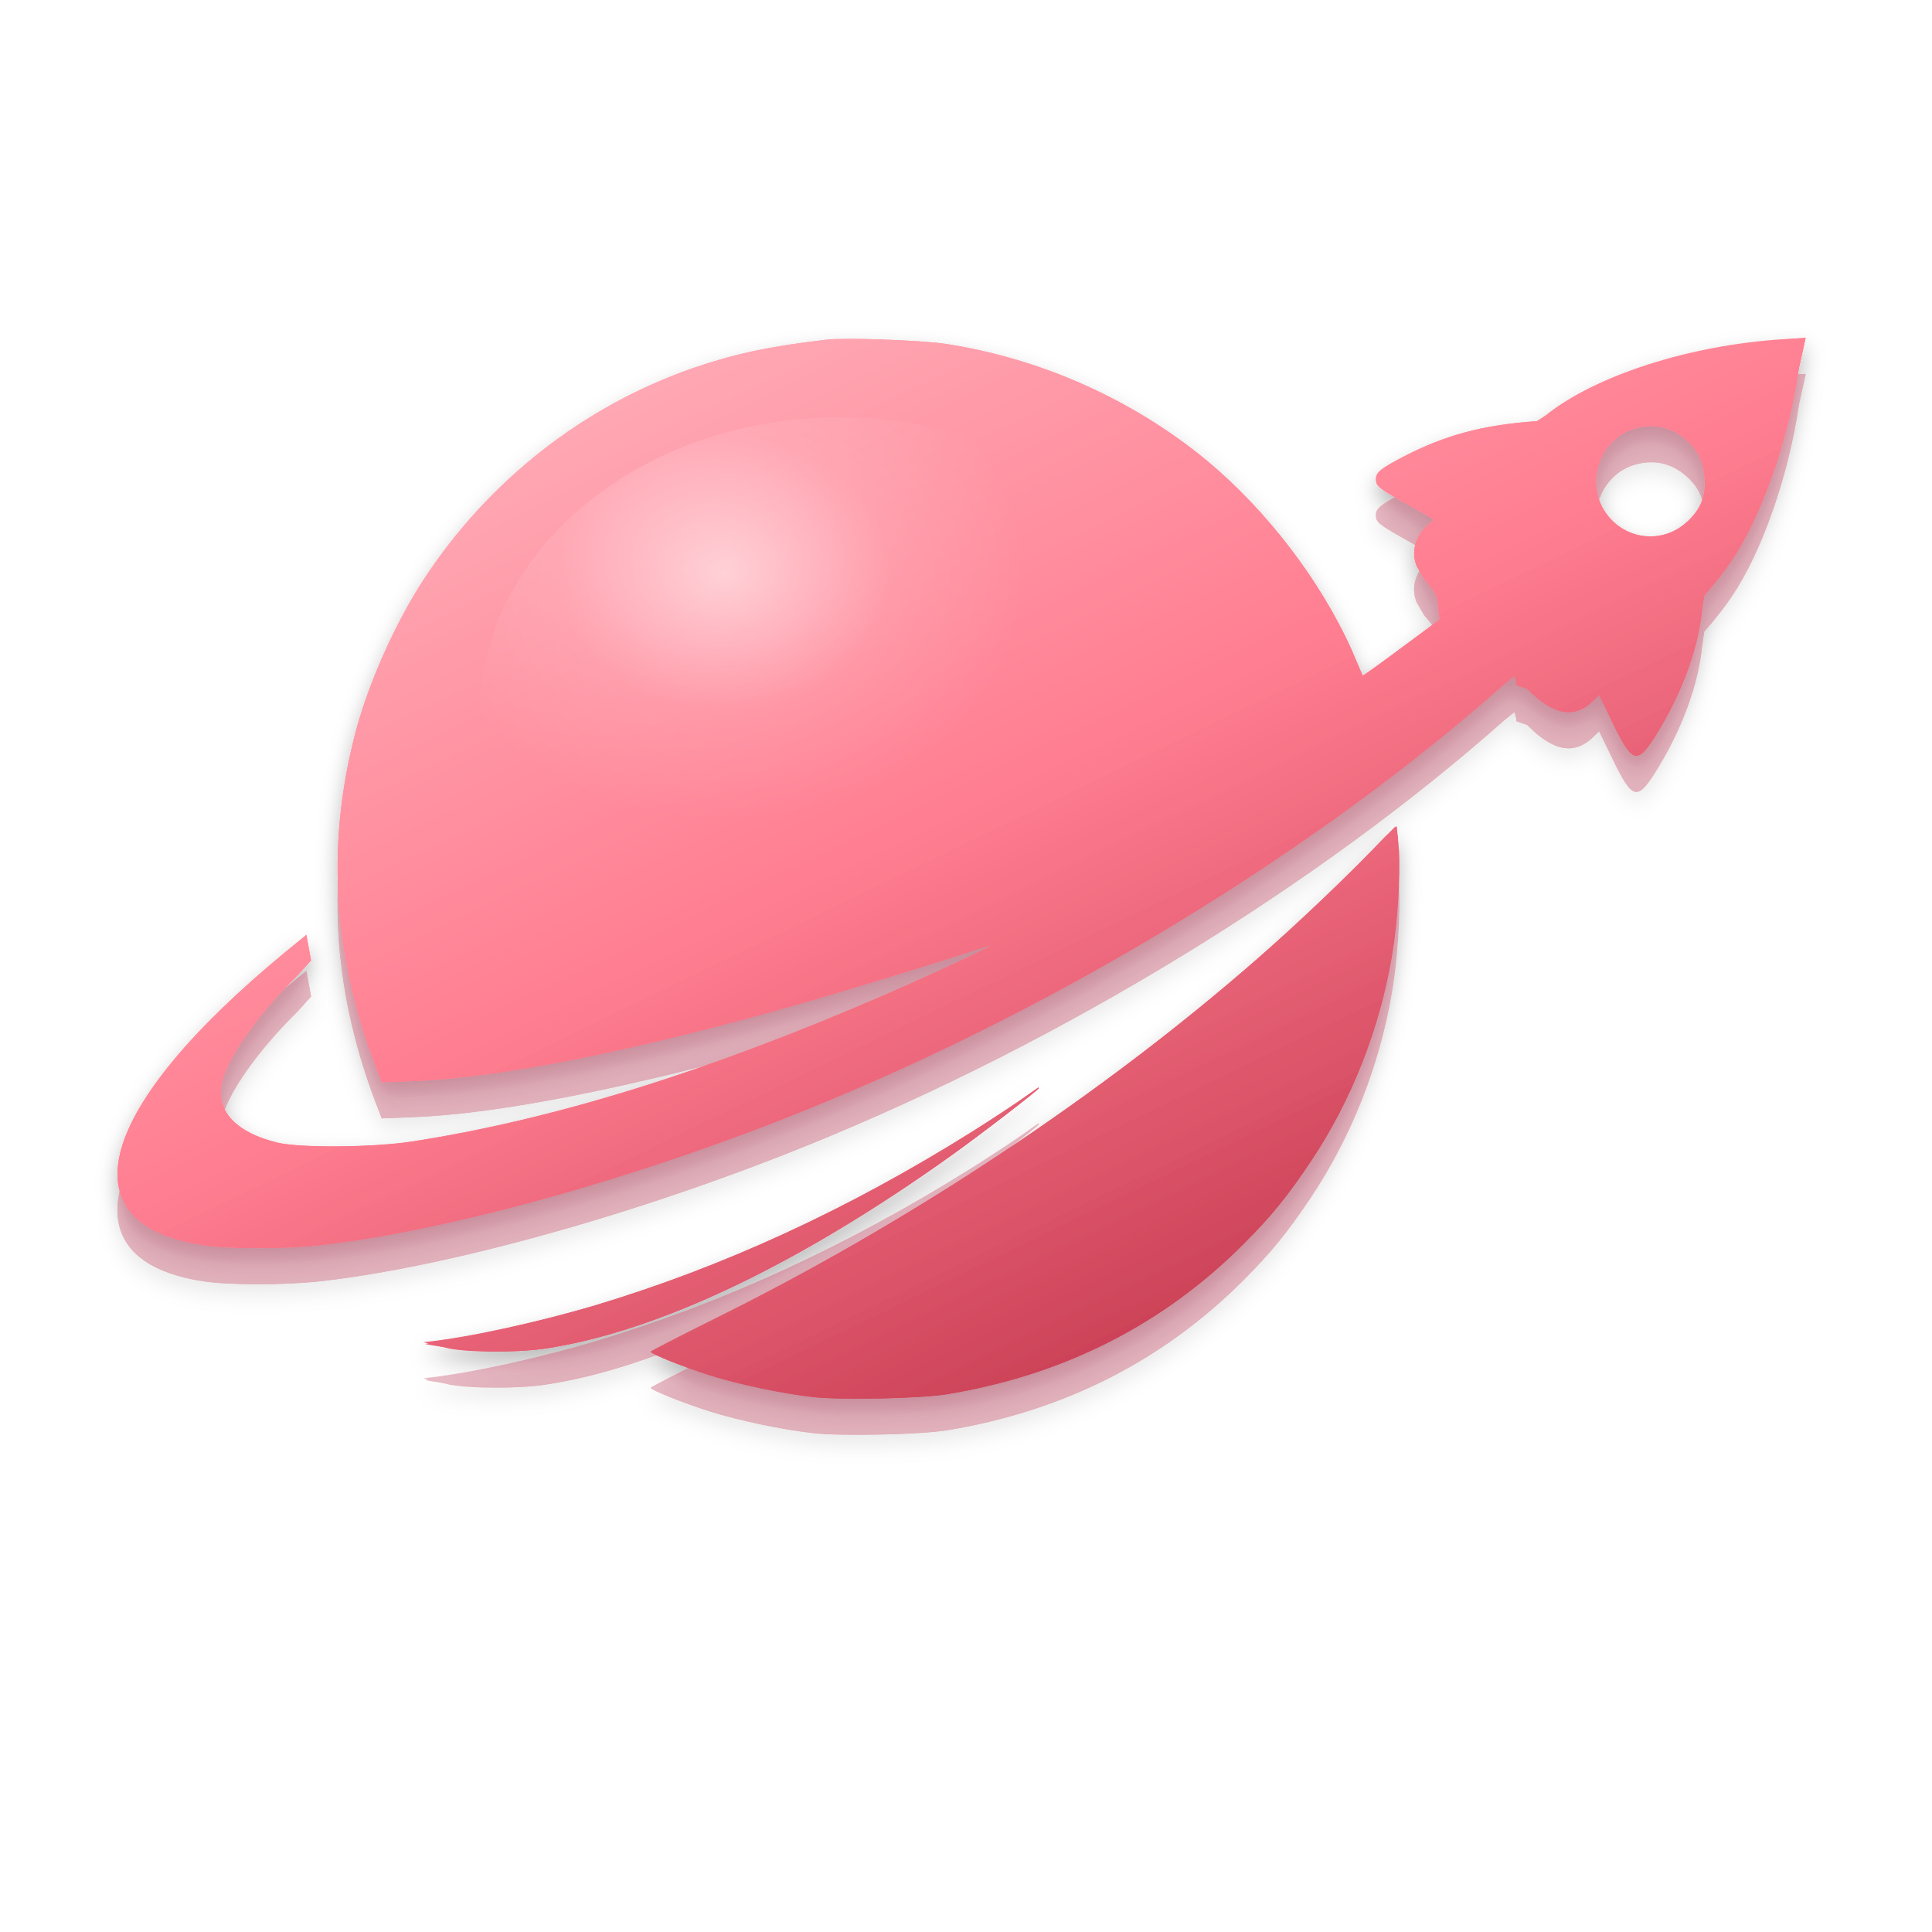
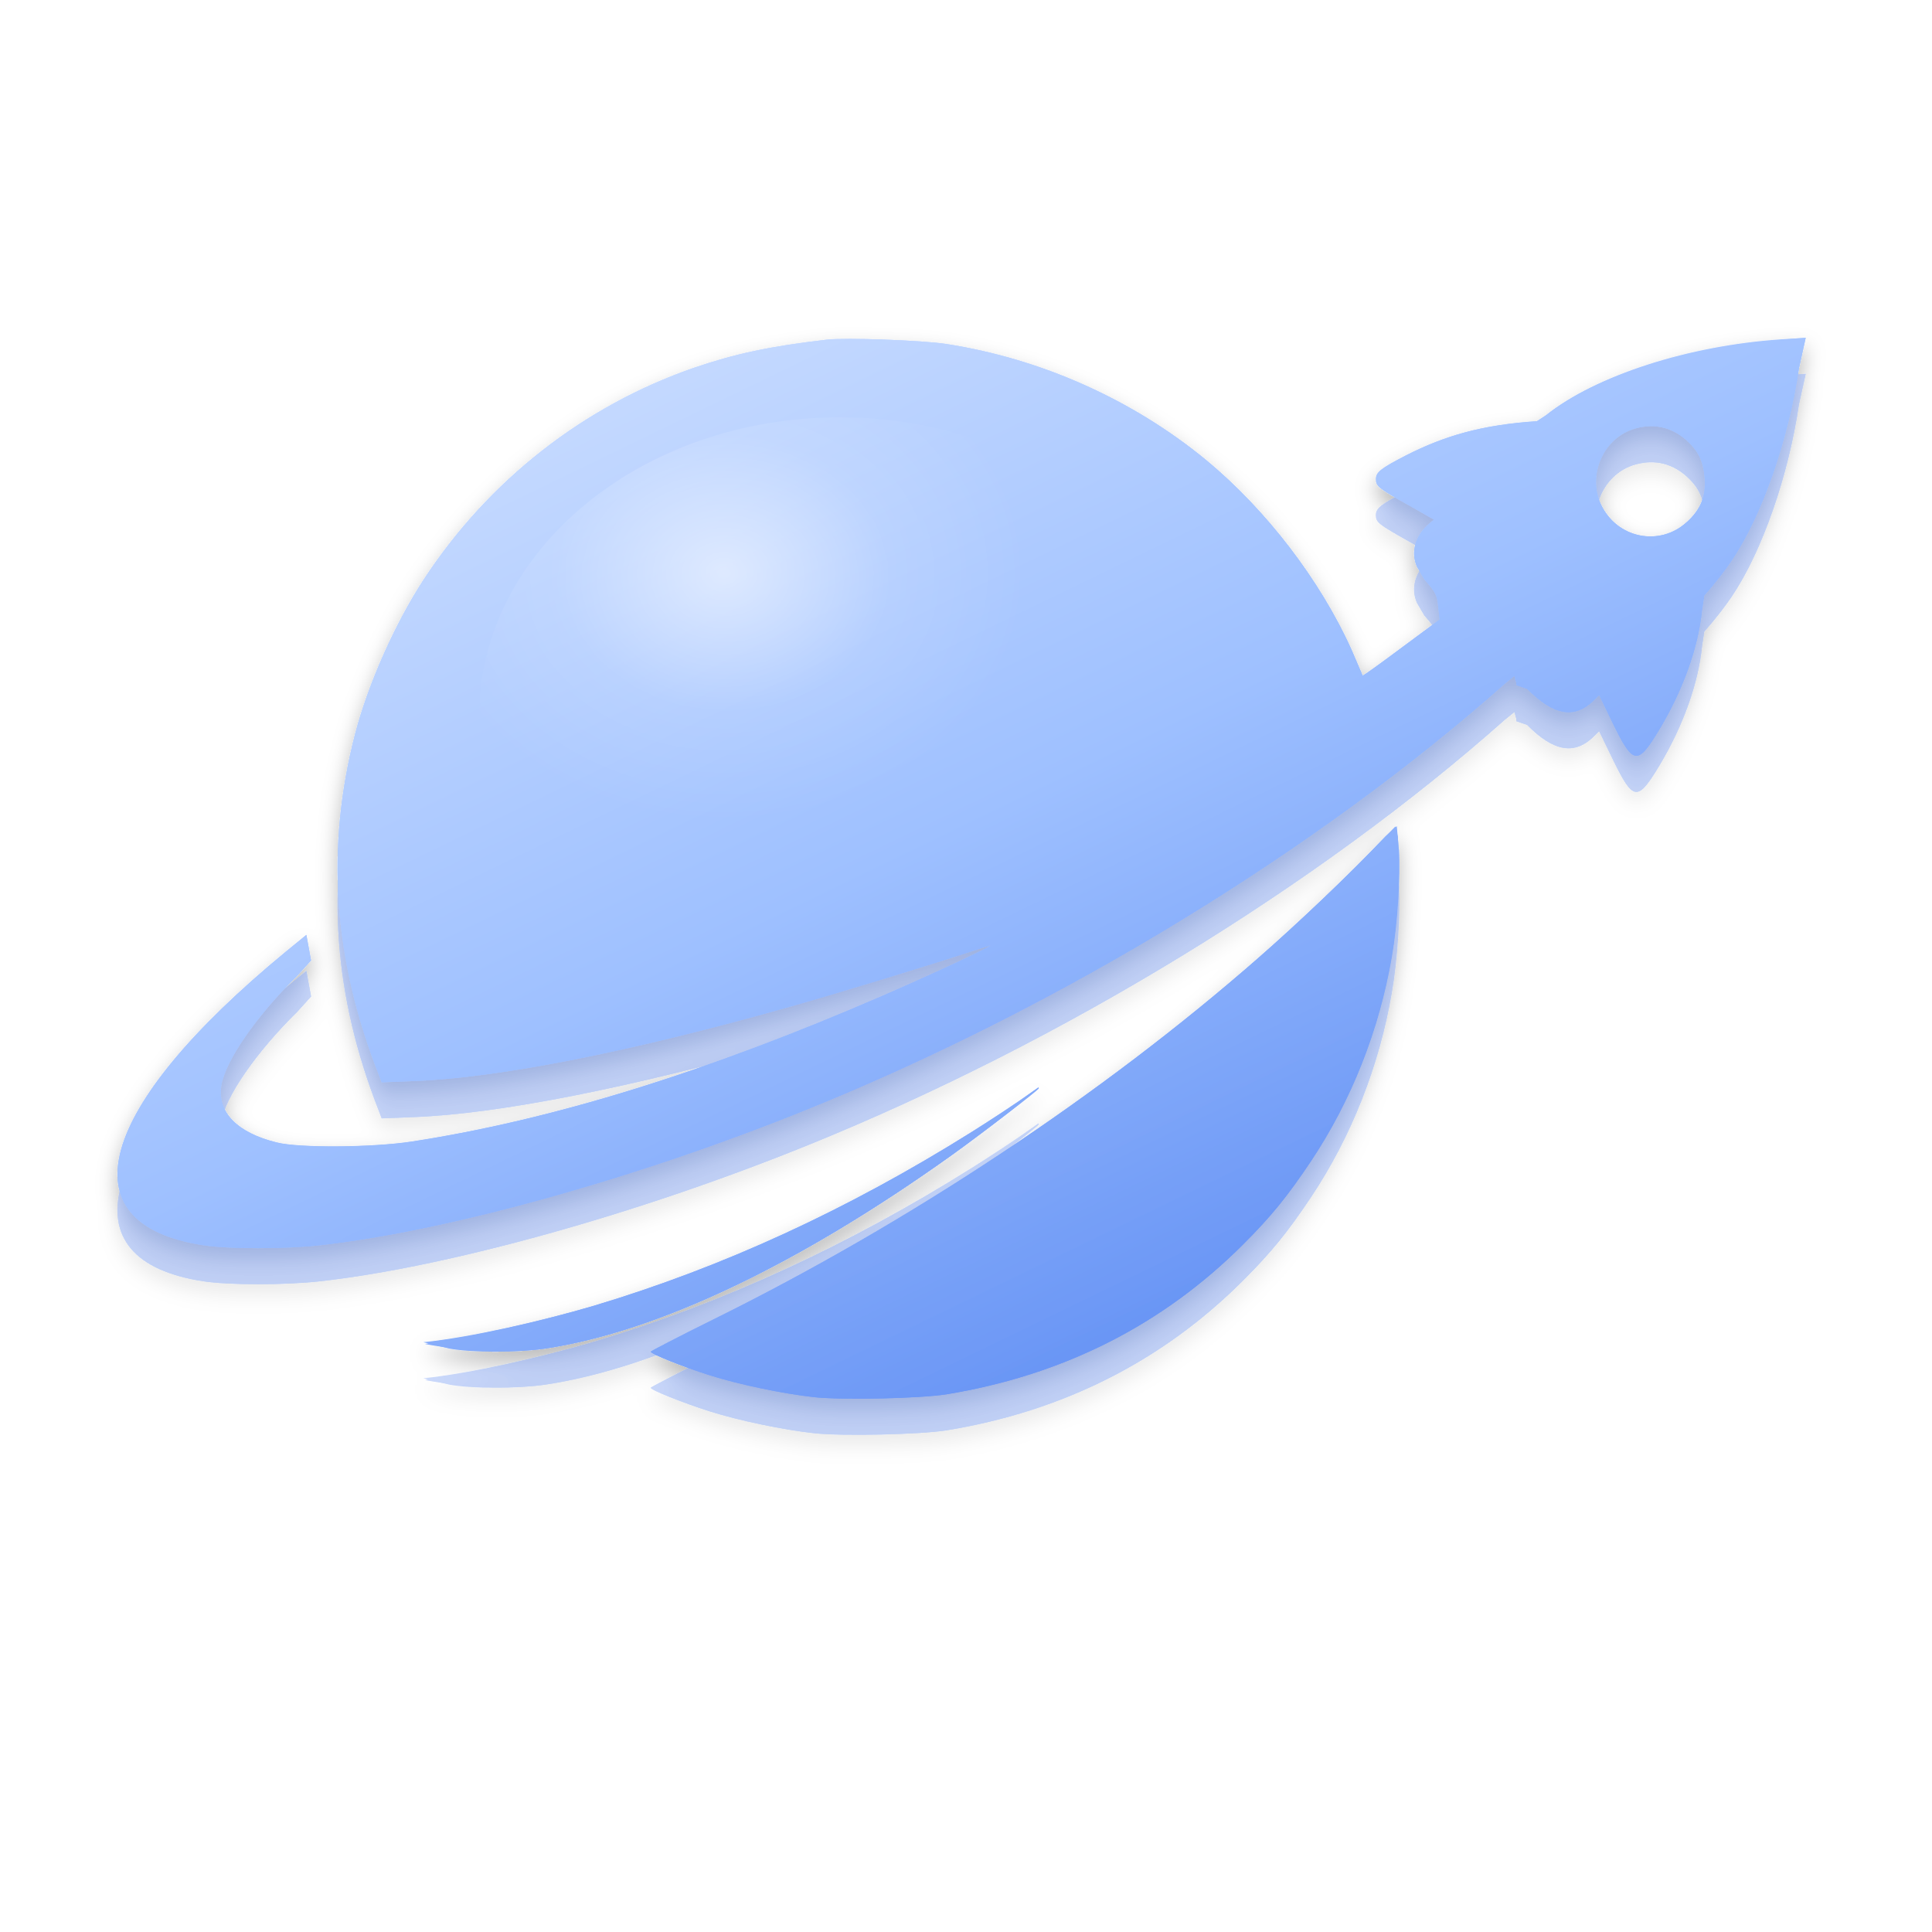
<svg xmlns="http://www.w3.org/2000/svg" viewBox="0 0 375 375" width="375" height="375" role="img" aria-label="Axelis, dimensional mark">
  <defs>
    <linearGradient id="nv-grad" x1="18%" y1="8%" x2="82%" y2="95%">
-       <stop offset="0%" stop-color="#FFB4BE" />
-       <stop offset="46%" stop-color="#FF7D90" />
-       <stop offset="100%" stop-color="#B3253C" />
+       <stop offset="0%" stop-color="#CFE0FF" />
+       <stop offset="46%" stop-color="#9EC0FF" />
+       <stop offset="100%" stop-color="#4F80F0" />
    </linearGradient>
    <radialGradient id="nv-spec" cx="34%" cy="26%" r="42%">
      <stop offset="0%" stop-color="#FFFFFF" stop-opacity=".55" />
      <stop offset="55%" stop-color="#FFFFFF" stop-opacity=".10" />
      <stop offset="100%" stop-color="#FFFFFF" stop-opacity="0" />
    </radialGradient>
    <filter id="nv-lift" x="-25%" y="-25%" width="150%" height="160%">
      <feDropShadow dx="0" dy="9" stdDeviation="11" flood-color="#04060F" flood-opacity=".40" />
      <feDropShadow dx="0" dy="2" stdDeviation="2" flood-color="#04060F" flood-opacity=".28" />
    </filter>
  </defs>
  <defs>
    <clipPath id="d85e05967a">
      <path d="M 82.387 211 L 201.957 211 L 201.957 262.73 L 82.387 262.73 Z M 82.387 211 " />
    </clipPath>
    <clipPath id="cc655dd03e">
      <path d="M 201.648 211.277 L 201.578 211.062 C 196.402 214.727 192.066 217.512 188.578 219.73 C 164.449 234.844 140.281 245.941 115.27 253.445 C 105.266 256.402 91.172 259.609 85.289 260.207 L 82.508 260.879 C 91.594 262.566 100.262 262.566 105.863 261.758 C 127.633 258.48 154.973 245.48 184.738 224.203 C 190.234 220.293 201.613 211.559 201.613 211.277 " />
    </clipPath>
    <clipPath id="b860a55c2c">
      <path d="M 126 160.102 L 271.633 160.102 L 271.633 272 L 126 272 Z M 126 160.102 " />
    </clipPath>
    <clipPath id="d7ae0c52ce">
      <path d="M 271.508 164.844 L 271.121 160.336 L 268.938 162.309 C 261.785 169.848 251.746 179.395 244.242 185.945 C 213.945 212.473 176.637 237.238 138.52 256.086 C 131.828 259.398 126.332 262.25 126.332 262.355 C 126.297 262.781 132.461 265.246 137.746 266.938 C 143.418 268.734 151.906 270.531 158.105 271.199 C 163.707 271.762 178.574 271.445 183.719 270.637 C 206.336 266.938 225.641 257.215 241.316 241.535 C 246.707 236.148 249.914 232.238 254.492 225.367 C 262.312 213.637 267.738 199.934 270.168 185.699 C 271.262 179.465 271.859 170.234 271.543 164.844 " />
    </clipPath>
    <clipPath id="44af88d50b">
      <path d="M 22.129 65.008 L 350.719 65.008 L 350.719 242.957 L 22.129 242.957 Z M 22.129 65.008 " />
    </clipPath>
    <clipPath id="46ba1b65d0">
      <path d="M 316.777 83.359 C 320.617 82.059 324.246 82.727 327.238 85.367 C 329.672 87.516 330.621 89.527 330.867 92.836 C 331.113 96.324 330.094 98.824 327.484 101.258 C 322.168 106.223 313.781 104.496 310.719 97.84 C 308.145 92.344 311.07 85.332 316.812 83.359 M 310.398 134.934 L 313.008 140.324 C 317.023 148.57 317.832 148.676 322.133 141.523 C 326.711 133.879 329.672 125.598 330.375 118.379 L 330.797 115.594 C 333.227 112.848 334.953 110.523 336.152 108.762 C 342.035 100.023 347.145 85.367 349.188 71.453 L 350.488 65.57 C 327.734 67.086 309.766 72.863 300.078 80.613 L 298.316 81.773 C 287.57 82.48 280.316 84.629 272.848 88.434 C 267.949 90.969 267.07 91.676 267.07 93.012 C 267.07 94.387 267.492 94.738 273.375 98.051 L 278.344 100.871 L 277.391 101.68 C 274.715 103.969 273.762 107.176 275.031 110.027 L 276.477 112.496 C 278.695 114.996 278.941 115.523 279.152 117.707 L 279.434 120.246 L 272.918 125.07 C 269.395 127.715 266.012 130.145 265.484 130.496 L 264.496 131.164 L 262.348 126.129 C 256.254 112.566 245.754 98.895 234.059 89.242 C 219.793 77.512 202.074 69.621 183.754 66.77 C 178.996 66.027 164.062 65.5 160.469 65.922 C 149.266 67.227 142.605 68.672 134.574 71.418 C 113.262 78.816 94.871 93.223 82.262 112.426 C 76.66 120.984 71.41 132.82 68.91 142.473 C 63.168 164.598 64.715 186.297 73.594 208.773 L 74.086 210.078 L 80.254 209.832 C 96.773 209.23 122.703 204.09 153.633 195.316 C 163.355 192.57 181.254 187.074 188.156 184.785 L 192.242 183.48 C 192.523 183.727 180.16 189.434 171.281 193.273 C 137.145 208.07 107.133 217.371 79.898 221.562 C 72.289 222.727 58.023 222.832 53.727 221.738 C 46.082 219.871 42.172 215.891 42.945 210.746 C 43.648 206.027 49.672 197.254 57.707 189.363 L 60.383 186.402 L 59.469 181.438 L 55.414 184.75 C 18.672 215.043 12.367 237.625 39.562 241.711 C 44.461 242.453 55.309 242.453 62.004 241.711 C 86.805 238.965 123.793 228.68 156.875 215.258 C 206.055 195.316 255.691 165.02 292.117 132.68 L 293.949 131.199 L 294.301 132.469 L 294.336 132.996 L 296.414 133.703 C 301.664 139.059 305.715 139.445 309.238 136.062 Z M 310.398 134.934 " />
    </clipPath>
    <clipPath id="3ebc7fea1a">
      <path d="M 82 210.945 L 201.957 210.945 L 201.957 262.73 L 82 262.73 Z M 82 210.945 " />
    </clipPath>
    <clipPath id="3171ba9d40">
      <path d="M 87.191 261.758 L 82.156 260.523 C 91.207 259.609 105.266 256.402 115.27 253.445 C 140.281 245.941 164.449 234.844 188.578 219.73 C 192.066 217.547 196.402 214.727 198.195 213.461 L 201.648 210.992 C 201.648 211.523 190.27 220.258 184.773 224.203 C 155.008 245.48 127.668 258.48 105.898 261.758 C 100.332 262.566 91.629 262.566 87.191 261.758 " />
    </clipPath>
    <clipPath id="3bbf78cc42">
      <path d="M 126 160.102 L 271.633 160.102 L 271.633 272 L 126 272 Z M 126 160.102 " />
    </clipPath>
    <clipPath id="5d8efde5f0">
      <path d="M 241.281 241.535 C 225.641 257.18 206.301 266.938 183.684 270.637 C 178.539 271.445 163.672 271.797 158.07 271.199 C 151.871 270.496 143.383 268.734 137.711 266.938 C 132.391 265.246 126.262 262.781 126.297 262.355 C 126.297 262.25 131.793 259.398 138.484 256.086 C 176.602 237.238 213.945 212.438 244.207 185.945 C 251.711 179.395 261.75 169.848 266.68 164.668 L 270.84 160.406 L 271.332 162.414 C 271.789 170.27 271.191 179.5 270.098 185.734 C 267.668 199.969 262.242 213.672 254.422 225.402 C 249.844 232.238 246.637 236.184 241.246 241.57 " />
    </clipPath>
    <clipPath id="5b41557bcc">
      <path d="M 22.129 65.008 L 350.719 65.008 L 350.719 242.957 L 22.129 242.957 Z M 22.129 65.008 " />
    </clipPath>
    <clipPath id="0f4ba45d34">
      <path d="M 327.484 101.258 C 322.168 106.223 313.781 104.496 310.719 97.84 C 308.145 92.344 311.07 85.332 316.812 83.359 C 320.652 82.059 324.281 82.762 327.273 85.367 C 329.707 87.516 330.656 89.527 330.902 92.836 C 331.148 96.324 330.129 98.824 327.52 101.258 M 345.875 65.852 C 327.699 67.051 309.801 72.863 300.078 80.578 L 298.316 81.738 C 287.57 82.445 280.316 84.594 272.848 88.398 C 267.949 90.934 267.07 91.641 267.07 92.977 C 267.07 94.352 267.492 94.703 273.375 98.016 L 278.344 100.832 L 277.391 101.645 C 274.715 103.898 273.762 107.141 275.031 109.992 L 276.477 112.461 C 278.695 114.961 278.941 115.488 279.152 117.707 L 279.434 120.246 L 272.918 125.07 C 269.395 127.715 266.047 130.145 265.484 130.496 L 264.496 131.129 L 262.348 126.129 C 256.254 112.602 245.754 98.895 234.059 89.242 C 219.793 77.512 202.074 69.621 183.754 66.77 C 178.996 66.027 164.062 65.5 160.469 65.922 C 149.266 67.227 142.605 68.672 134.574 71.418 C 113.262 78.816 94.871 93.223 82.262 112.426 C 76.66 121.02 71.41 132.82 68.91 142.473 C 63.168 164.598 64.715 186.297 73.594 208.773 L 74.086 210.078 L 80.254 209.832 C 96.773 209.23 122.703 204.09 153.633 195.316 C 163.355 192.57 181.254 187.074 188.156 184.785 L 192.242 183.48 C 192.523 183.727 180.16 189.434 171.281 193.309 C 137.145 208.141 107.133 217.406 79.898 221.598 C 72.289 222.762 57.988 222.867 53.727 221.773 C 46.082 219.871 42.172 215.926 42.945 210.781 C 43.648 206.062 49.672 197.289 57.707 189.398 L 60.383 186.438 L 59.469 181.473 L 55.414 184.785 C 18.672 215.043 12.367 237.625 39.562 241.711 C 44.461 242.453 55.309 242.453 62.004 241.711 C 86.805 238.965 123.793 228.68 156.875 215.258 C 206.055 195.316 255.691 165.02 292.117 132.68 L 293.949 131.199 L 294.301 132.469 L 294.336 132.996 L 296.414 133.703 C 301.664 139.059 305.715 139.445 309.238 136.062 L 310.398 134.934 L 313.008 140.324 C 317.023 148.57 317.832 148.676 322.133 141.523 C 326.711 133.879 329.672 125.598 330.375 118.379 L 330.797 115.594 C 333.227 112.848 334.953 110.523 336.152 108.762 C 342.035 100.023 347.145 85.367 349.188 71.453 L 350.488 65.57 " />
    </clipPath>
  </defs>
  <g filter="url(#nv-lift)">
    <g transform="translate(0,7)" opacity=".30">
      <g id="e867b6e268">
        <g clip-rule="nonzero" clip-path="url(#d85e05967a)">
          <g clip-rule="nonzero" clip-path="url(#cc655dd03e)">
-             <path style=" stroke:none;fill-rule:nonzero;fill:#B3253C;fill-opacity:1;" d="M 5.18 48.062 L 367.668 48.062 L 367.668 289.09 L 5.18 289.09 Z M 5.18 48.062 " />
+             <path style=" stroke:none;fill-rule:nonzero;fill:#4F80F0;fill-opacity:1;" d="M 5.18 48.062 L 367.668 48.062 L 367.668 289.09 L 5.18 289.09 Z M 5.18 48.062 " />
          </g>
        </g>
        <g clip-rule="nonzero" clip-path="url(#b860a55c2c)">
          <g clip-rule="nonzero" clip-path="url(#d7ae0c52ce)">
-             <path style=" stroke:none;fill-rule:nonzero;fill:#B3253C;fill-opacity:1;" d="M 5.18 48.062 L 367.668 48.062 L 367.668 289.09 L 5.18 289.09 Z M 5.18 48.062 " />
+             <path style=" stroke:none;fill-rule:nonzero;fill:#4F80F0;fill-opacity:1;" d="M 5.18 48.062 L 367.668 48.062 L 367.668 289.09 L 5.18 289.09 Z M 5.18 48.062 " />
          </g>
        </g>
        <g clip-rule="nonzero" clip-path="url(#44af88d50b)">
          <g clip-rule="nonzero" clip-path="url(#46ba1b65d0)">
-             <path style=" stroke:none;fill-rule:nonzero;fill:#B3253C;fill-opacity:1;" d="M 5.18 48.062 L 367.668 48.062 L 367.668 289.09 L 5.18 289.09 Z M 5.18 48.062 " />
+             <path style=" stroke:none;fill-rule:nonzero;fill:#4F80F0;fill-opacity:1;" d="M 5.18 48.062 L 367.668 48.062 L 367.668 289.09 L 5.18 289.09 Z M 5.18 48.062 " />
          </g>
        </g>
        <g clip-rule="nonzero" clip-path="url(#3ebc7fea1a)">
          <g clip-rule="nonzero" clip-path="url(#3171ba9d40)">
-             <path style=" stroke:none;fill-rule:nonzero;fill:#B3253C;fill-opacity:1;" d="M 5.18 48.062 L 367.668 48.062 L 367.668 289.09 L 5.18 289.09 Z M 5.18 48.062 " />
+             <path style=" stroke:none;fill-rule:nonzero;fill:#4F80F0;fill-opacity:1;" d="M 5.18 48.062 L 367.668 48.062 L 367.668 289.09 L 5.18 289.09 Z M 5.18 48.062 " />
          </g>
        </g>
        <g clip-rule="nonzero" clip-path="url(#3bbf78cc42)">
          <g clip-rule="nonzero" clip-path="url(#5d8efde5f0)">
-             <path style=" stroke:none;fill-rule:nonzero;fill:#B3253C;fill-opacity:1;" d="M 5.18 48.062 L 367.668 48.062 L 367.668 289.09 L 5.18 289.09 Z M 5.18 48.062 " />
+             <path style=" stroke:none;fill-rule:nonzero;fill:#4F80F0;fill-opacity:1;" d="M 5.18 48.062 L 367.668 48.062 L 367.668 289.09 L 5.18 289.09 Z M 5.18 48.062 " />
          </g>
        </g>
        <g clip-rule="nonzero" clip-path="url(#5b41557bcc)">
          <g clip-rule="nonzero" clip-path="url(#0f4ba45d34)">
-             <path style=" stroke:none;fill-rule:nonzero;fill:#B3253C;fill-opacity:1;" d="M 5.18 48.062 L 367.668 48.062 L 367.668 289.09 L 5.18 289.09 Z M 5.18 48.062 " />
+             <path style=" stroke:none;fill-rule:nonzero;fill:#4F80F0;fill-opacity:1;" d="M 5.18 48.062 L 367.668 48.062 L 367.668 289.09 L 5.18 289.09 Z M 5.18 48.062 " />
          </g>
        </g>
      </g>
    </g>
    <g id="e867b6e268">
      <g clip-rule="nonzero" clip-path="url(#d85e05967a)">
        <g clip-rule="nonzero" clip-path="url(#cc655dd03e)">
          <path style=" stroke:none;fill-rule:nonzero;fill:url(#nv-grad);fill-opacity:1;" d="M 5.18 48.062 L 367.668 48.062 L 367.668 289.09 L 5.18 289.09 Z M 5.18 48.062 " />
        </g>
      </g>
      <g clip-rule="nonzero" clip-path="url(#b860a55c2c)">
        <g clip-rule="nonzero" clip-path="url(#d7ae0c52ce)">
          <path style=" stroke:none;fill-rule:nonzero;fill:url(#nv-grad);fill-opacity:1;" d="M 5.18 48.062 L 367.668 48.062 L 367.668 289.09 L 5.18 289.09 Z M 5.18 48.062 " />
        </g>
      </g>
      <g clip-rule="nonzero" clip-path="url(#44af88d50b)">
        <g clip-rule="nonzero" clip-path="url(#46ba1b65d0)">
          <path style=" stroke:none;fill-rule:nonzero;fill:url(#nv-grad);fill-opacity:1;" d="M 5.18 48.062 L 367.668 48.062 L 367.668 289.09 L 5.18 289.09 Z M 5.18 48.062 " />
        </g>
      </g>
      <g clip-rule="nonzero" clip-path="url(#3ebc7fea1a)">
        <g clip-rule="nonzero" clip-path="url(#3171ba9d40)">
          <path style=" stroke:none;fill-rule:nonzero;fill:url(#nv-grad);fill-opacity:1;" d="M 5.18 48.062 L 367.668 48.062 L 367.668 289.09 L 5.18 289.09 Z M 5.18 48.062 " />
        </g>
      </g>
      <g clip-rule="nonzero" clip-path="url(#3bbf78cc42)">
        <g clip-rule="nonzero" clip-path="url(#5d8efde5f0)">
          <path style=" stroke:none;fill-rule:nonzero;fill:url(#nv-grad);fill-opacity:1;" d="M 5.18 48.062 L 367.668 48.062 L 367.668 289.09 L 5.18 289.09 Z M 5.18 48.062 " />
        </g>
      </g>
      <g clip-rule="nonzero" clip-path="url(#5b41557bcc)">
        <g clip-rule="nonzero" clip-path="url(#0f4ba45d34)">
          <path style=" stroke:none;fill-rule:nonzero;fill:url(#nv-grad);fill-opacity:1;" d="M 5.18 48.062 L 367.668 48.062 L 367.668 289.09 L 5.18 289.09 Z M 5.18 48.062 " />
        </g>
      </g>
    </g>
  </g>
  <ellipse cx="163" cy="139" rx="70" ry="58" fill="url(#nv-spec)" pointer-events="none" />
</svg>
